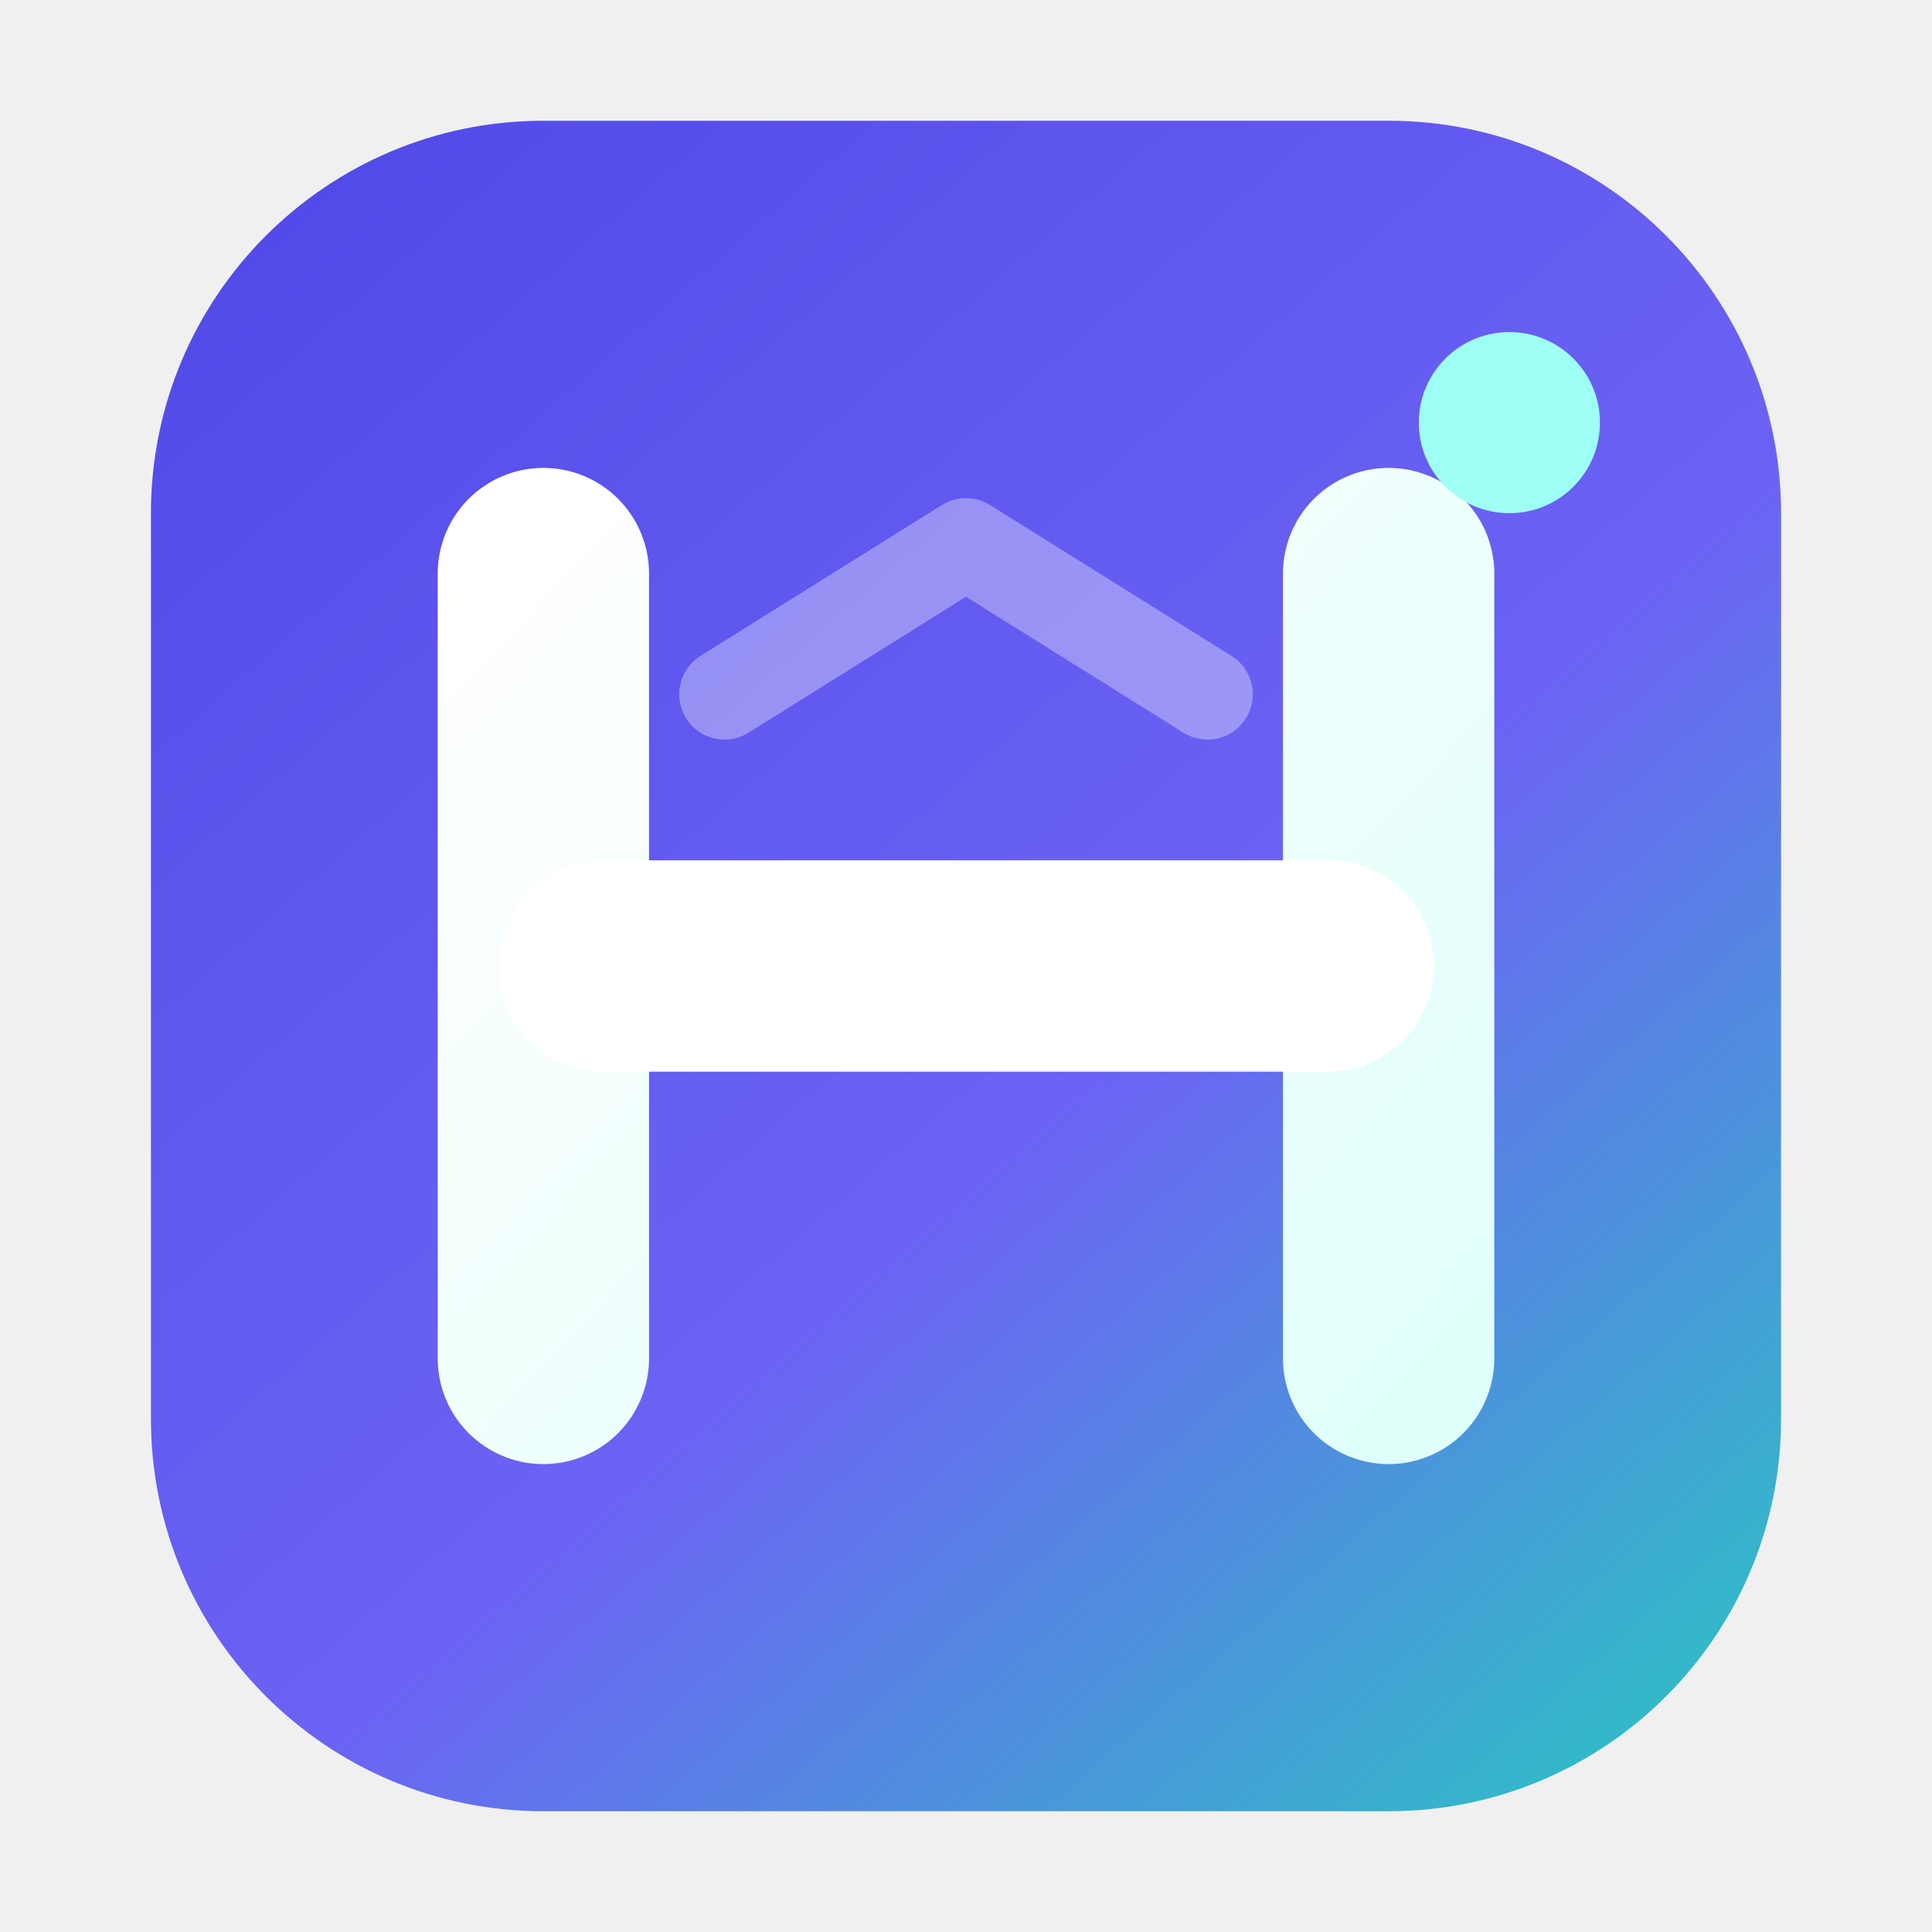
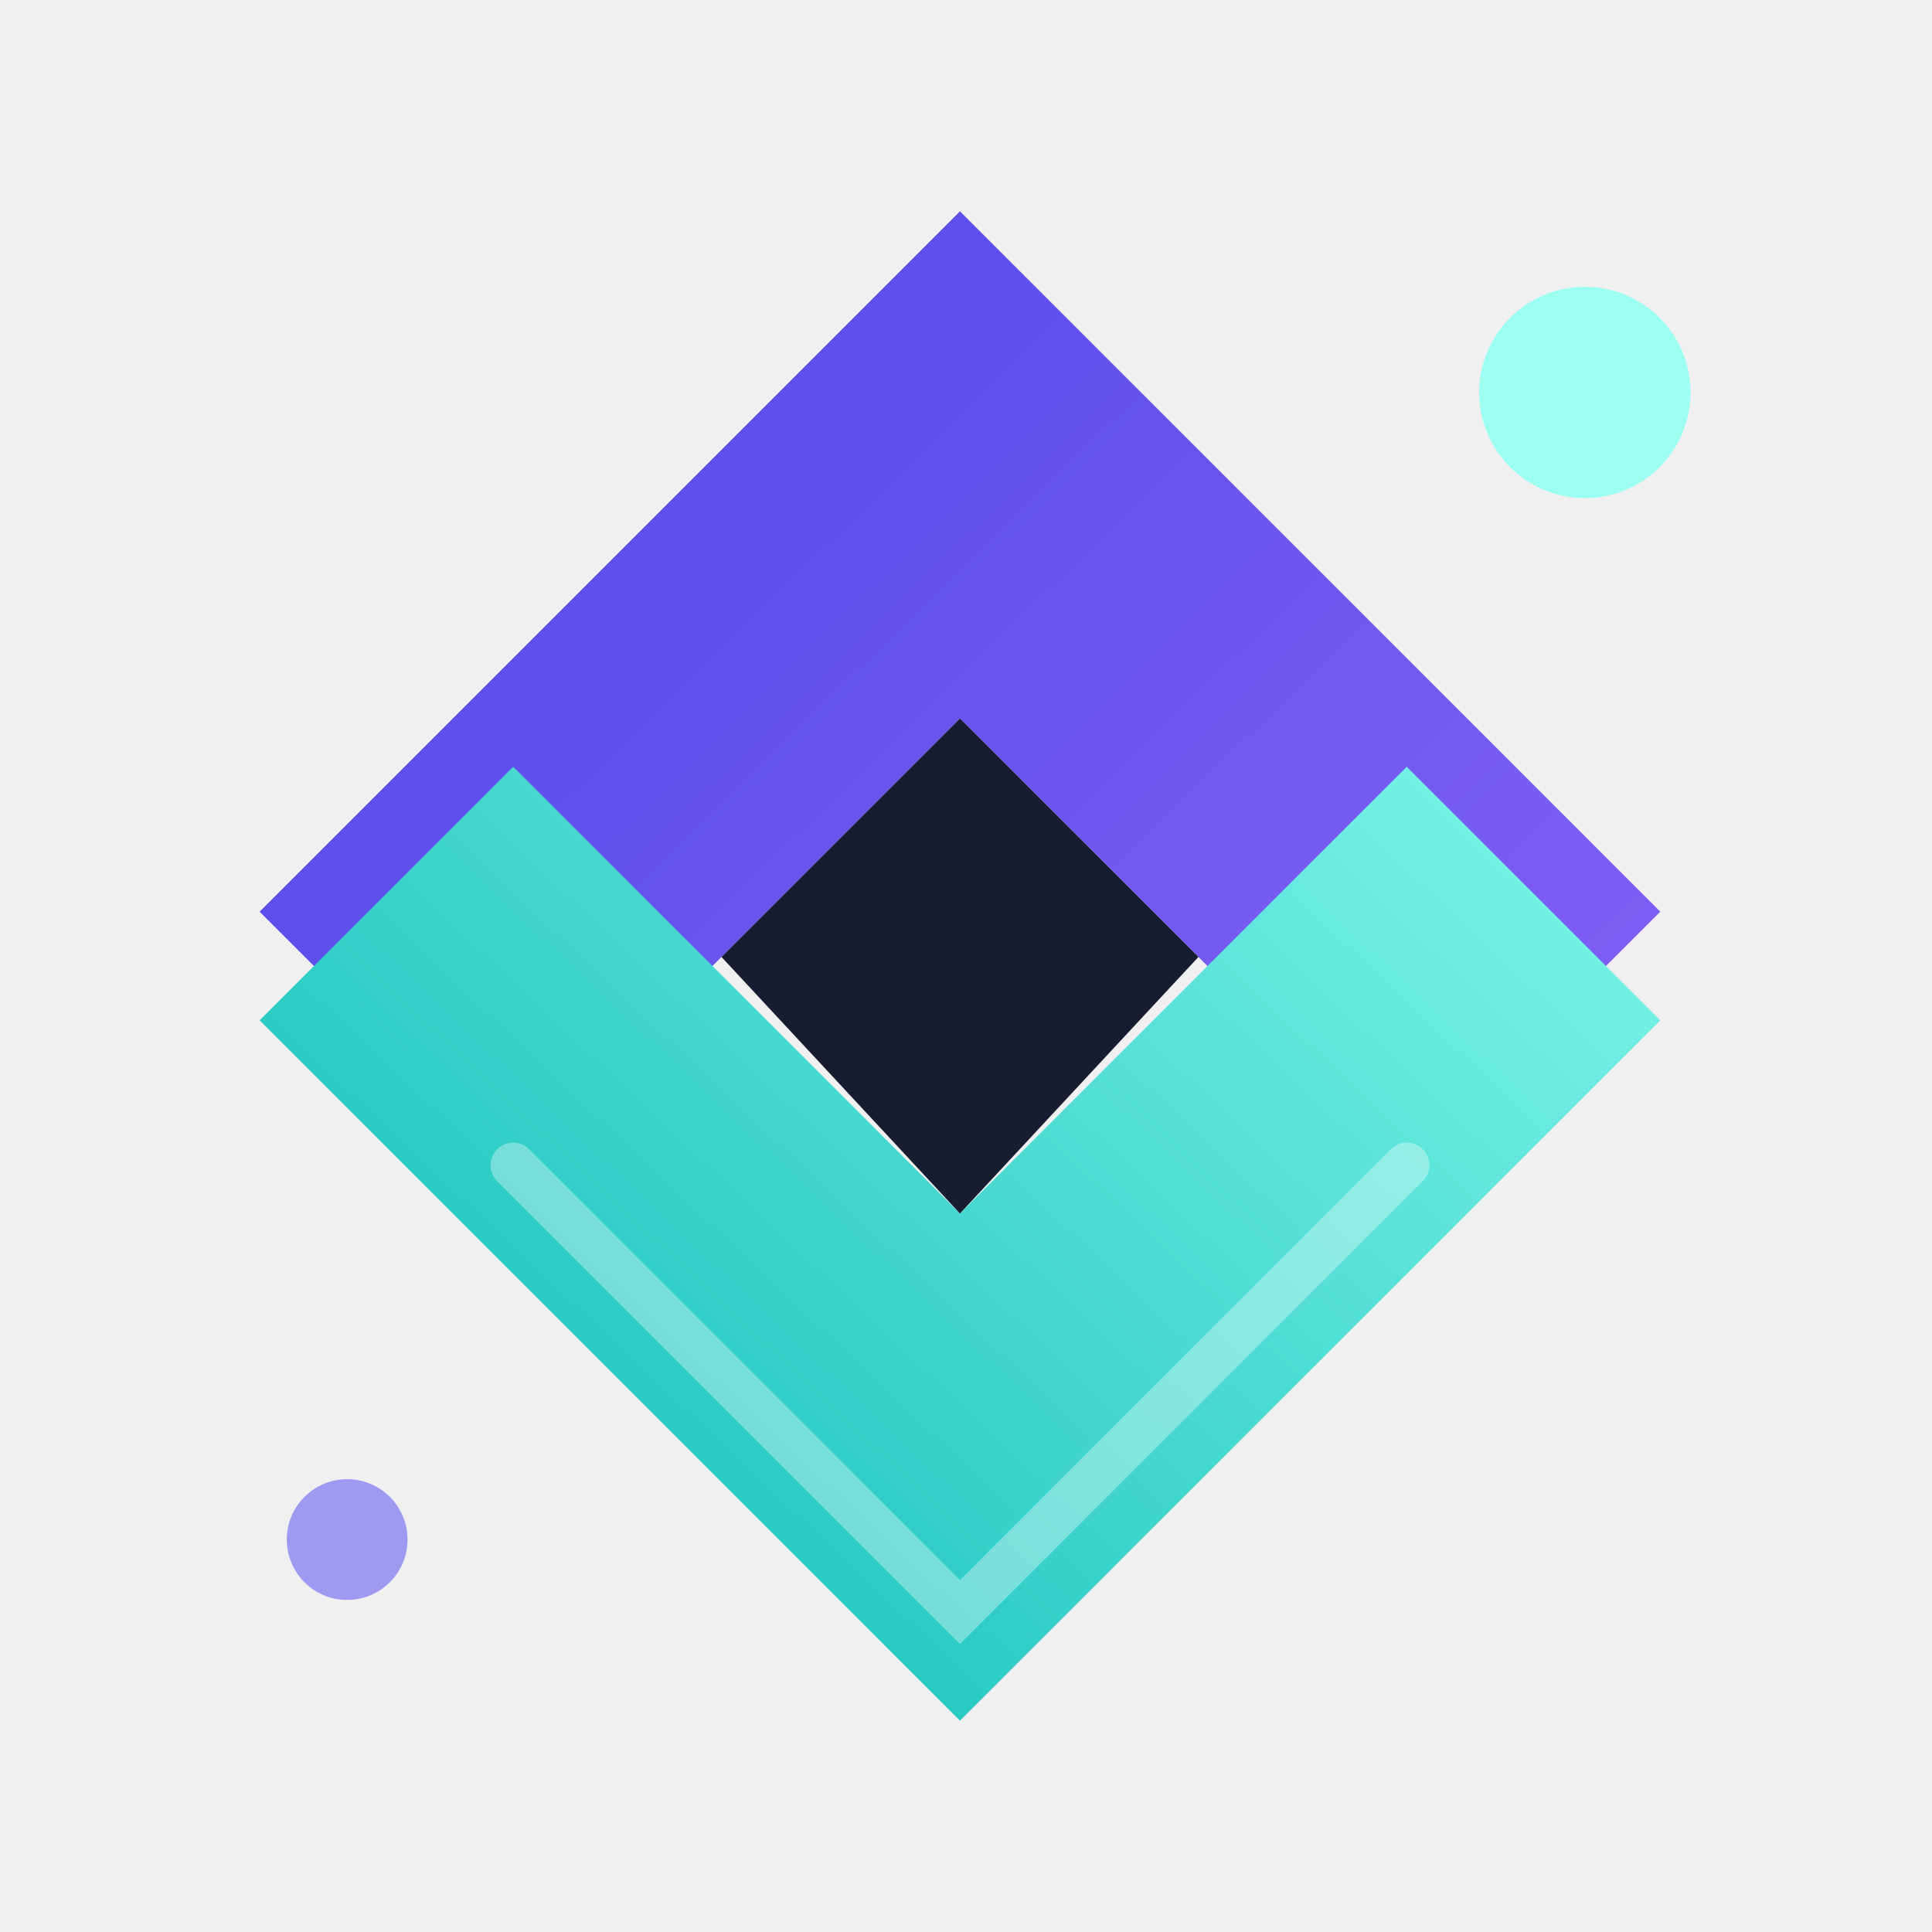
<svg xmlns="http://www.w3.org/2000/svg" width="256" height="256" viewBox="0 0 64 64" fill="none">
  <defs>
-     <linearGradient id="bg" x1="8" y1="4" x2="58" y2="61" gradientUnits="userSpaceOnUse">
+     <linearGradient id="a" x1="11" y1="11" x2="51" y2="52" gradientUnits="userSpaceOnUse">
      <stop stop-color="#5149E8" />
-       <stop offset=".56" stop-color="#6C63F4" />
-       <stop offset="1" stop-color="#28C9C0" />
+       <stop offset="1" stop-color="#8A64F7" />
    </linearGradient>
-     <linearGradient id="line" x1="17" y1="18" x2="48" y2="47" gradientUnits="userSpaceOnUse">
-       <stop stop-color="white" />
-       <stop offset="1" stop-color="#DFFFFB" />
+     <linearGradient id="b" x1="19" y1="49" x2="53" y2="13" gradientUnits="userSpaceOnUse">
+       <stop stop-color="#23C7C1" />
+       <stop offset="1" stop-color="#91FFF1" />
    </linearGradient>
  </defs>
-   <path d="M5 17C5 9.82 10.82 4 18 4h28c7.18 0 13 5.82 13 13v30c0 7.18-5.82 13-13 13H18C10.82 60 5 54.18 5 47V17Z" fill="url(#bg)" />
-   <path d="M18 19v26M46 19v26" stroke="url(#line)" stroke-width="7" stroke-linecap="round" />
-   <path d="M20 32h24" stroke="white" stroke-width="7" stroke-linecap="round" />
-   <path d="m24 23 8-5 8 5" stroke="white" stroke-width="3" stroke-linecap="round" stroke-linejoin="round" opacity=".34" />
-   <circle cx="50" cy="14" r="3" fill="#9EFFF5" />
+   <path d="M31.8 7 55 30.2 46.6 38.6 31.8 23.8 17 38.6 8.6 30.2 31.8 7Z" fill="url(#a)" />
+   <path d="m46.6 25.4 8.4 8.4L31.8 57 8.6 33.8l8.4-8.4 14.8 14.8 14.8-14.8Z" fill="url(#b)" />
+   <path d="m31.8 23.8 7.9 7.9-7.9 8.5-7.9-8.5 7.9-7.9Z" fill="#171D31" />
+   <path d="m17 38.6 14.8 14.8 14.8-14.8" stroke="white" stroke-width="1.5" stroke-linecap="round" opacity=".34" />
+   <circle cx="52.5" cy="13" r="3.5" fill="#9DFFF2" />
+   <circle cx="11.5" cy="51" r="2" fill="#716BF1" opacity=".65" />
</svg>
